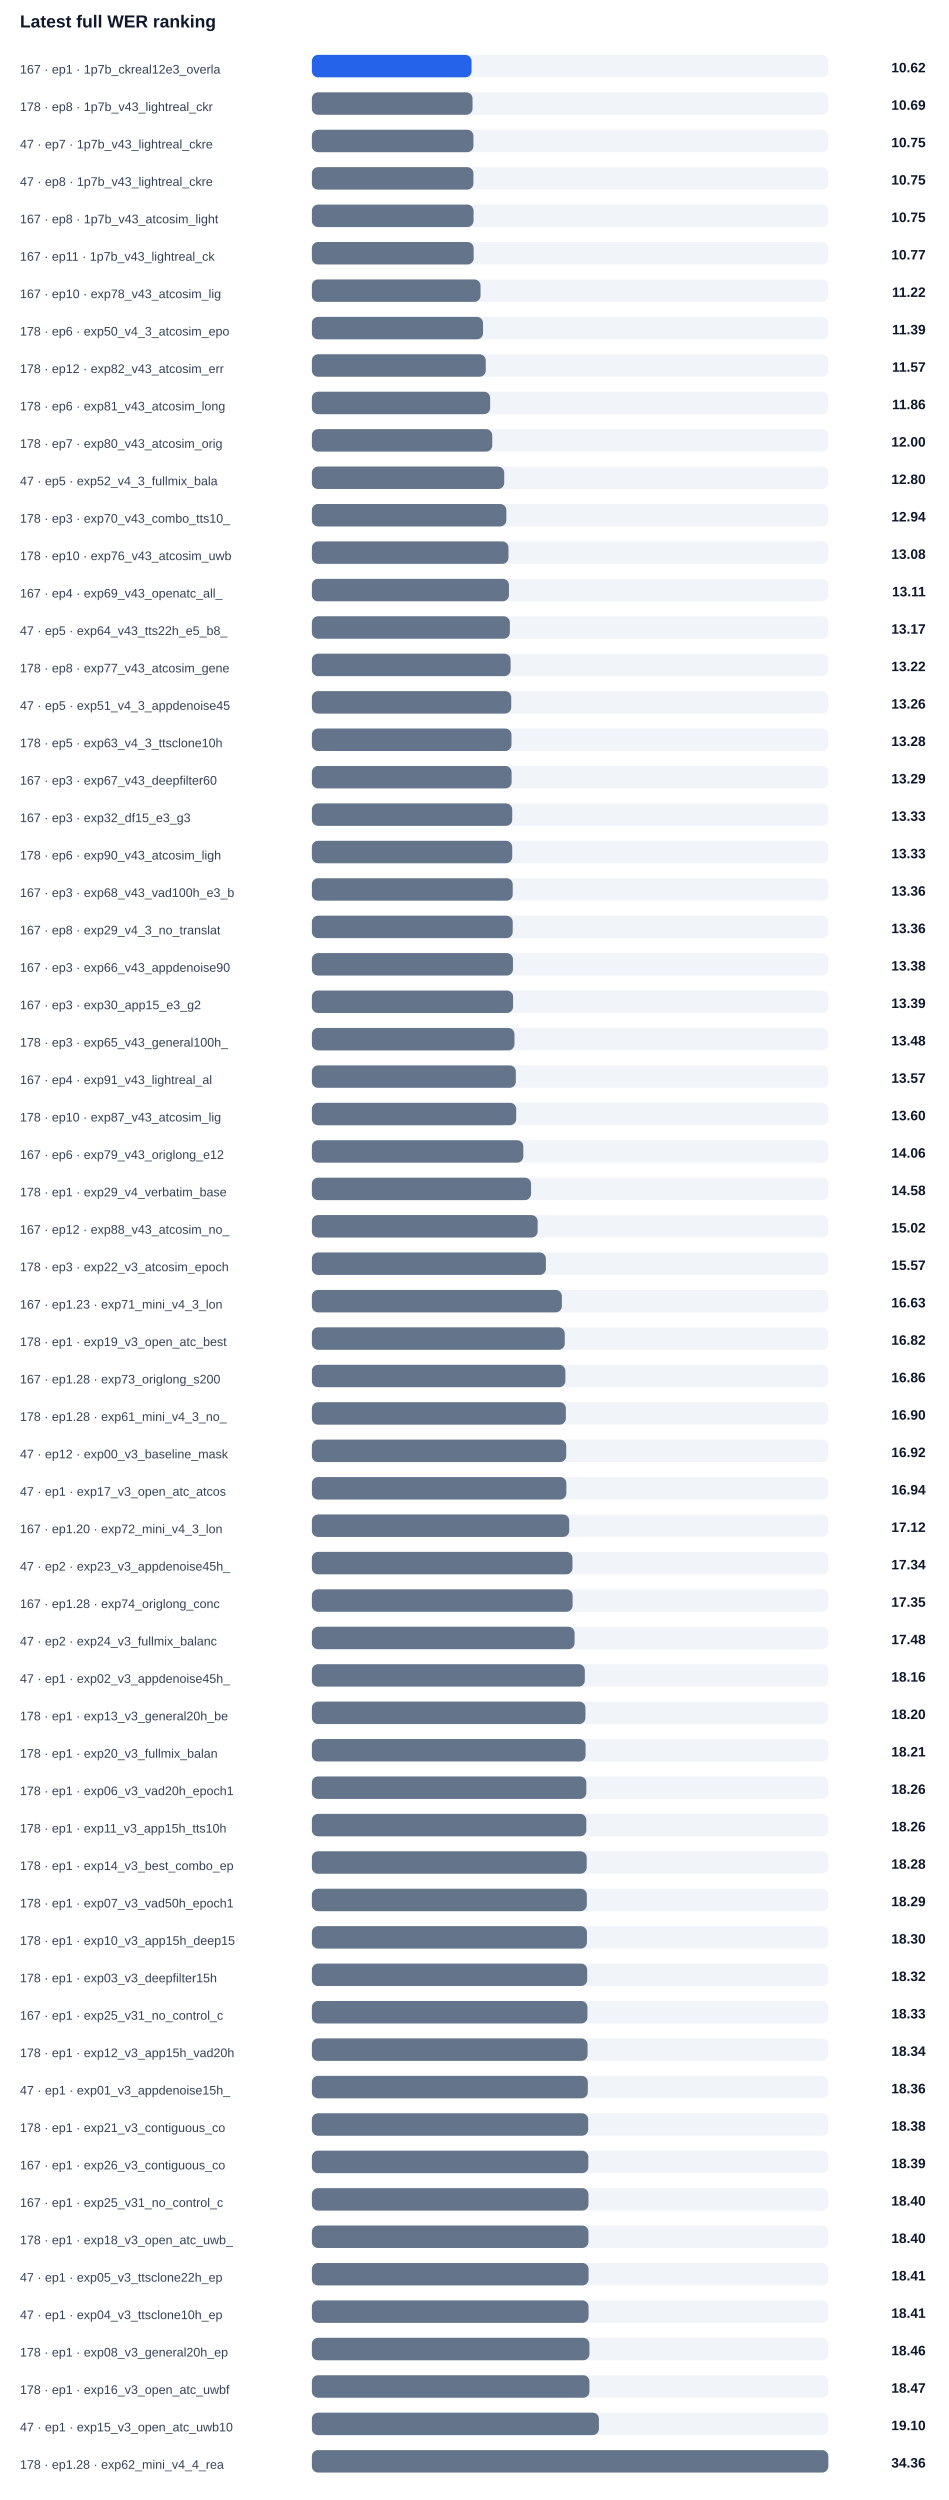
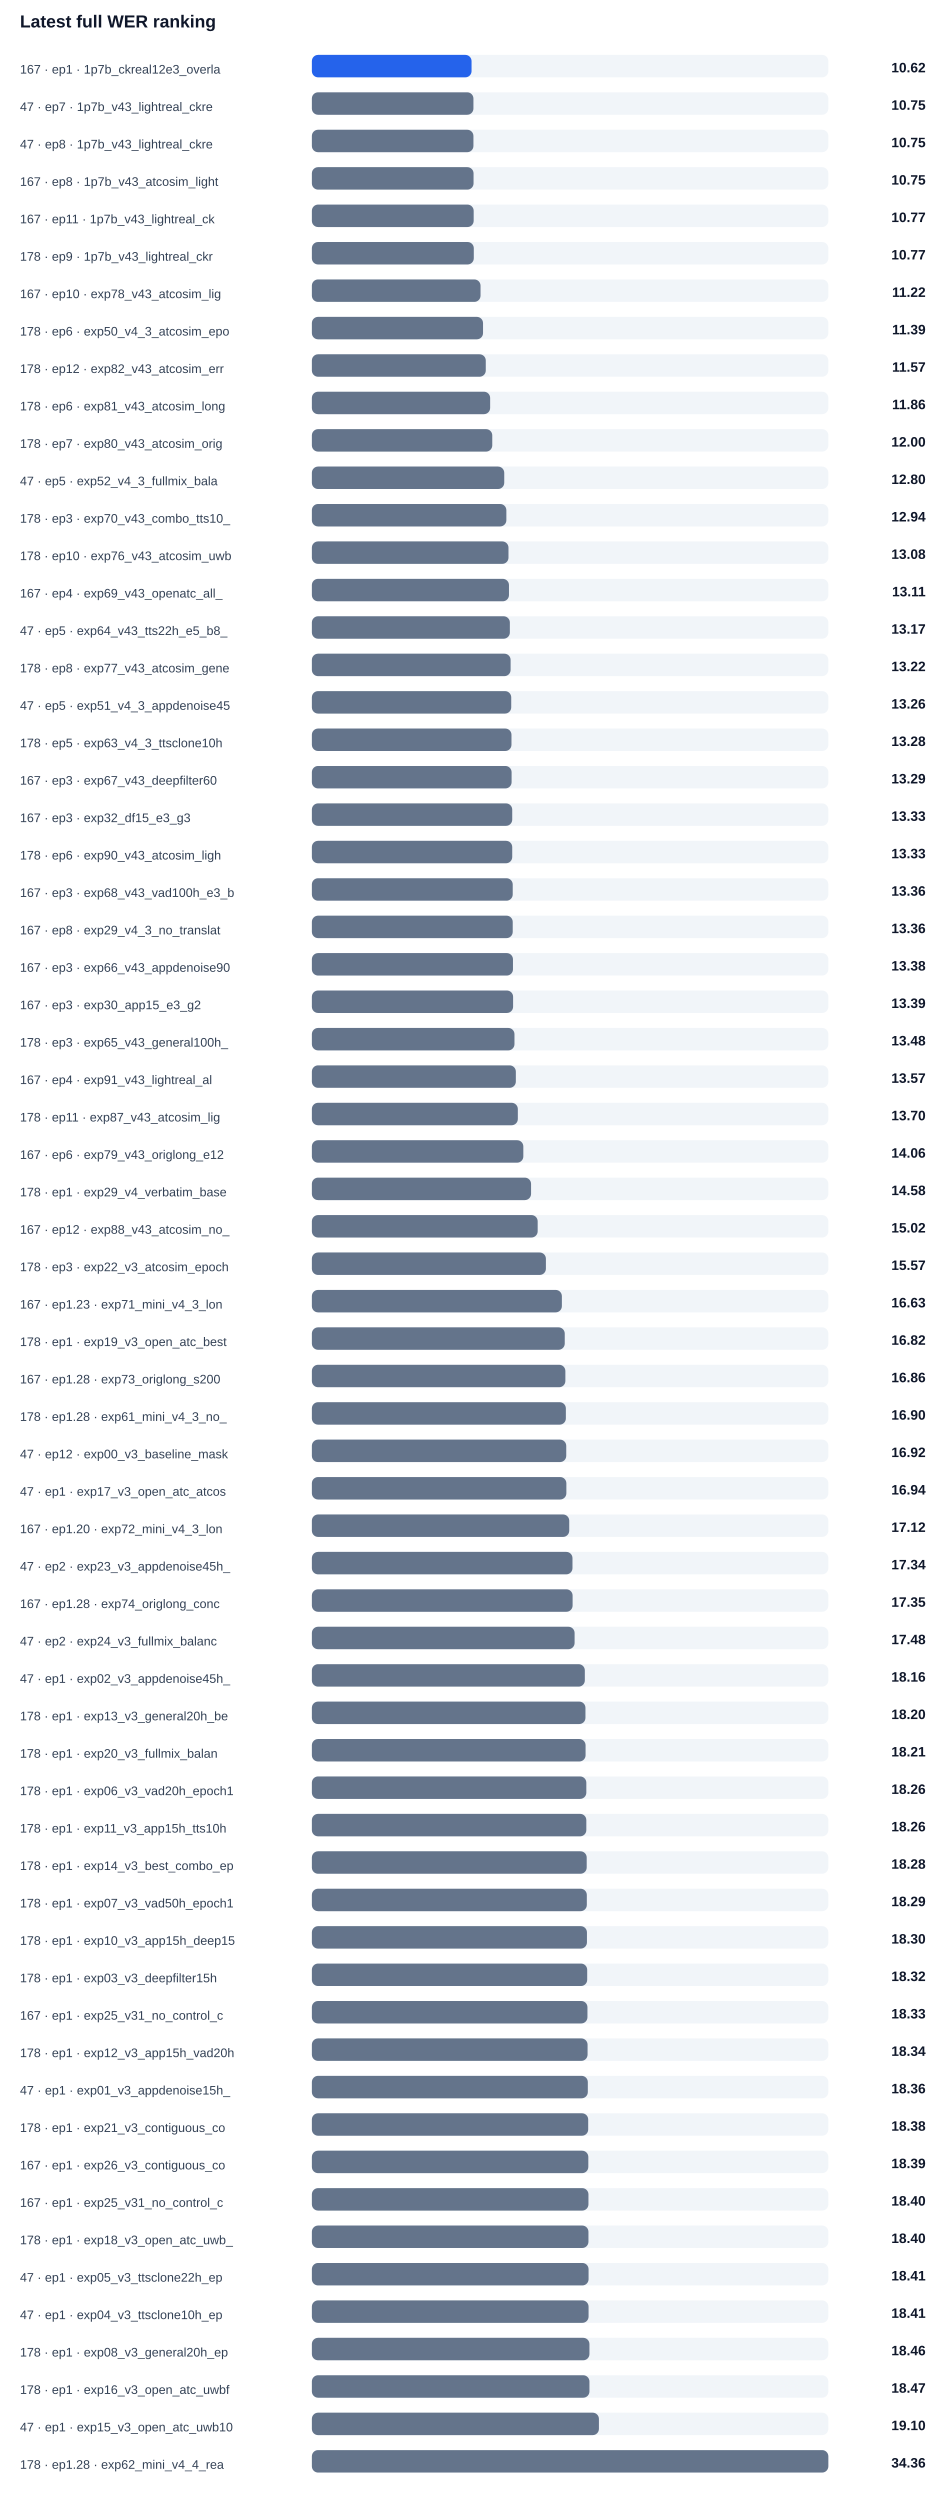
<svg xmlns="http://www.w3.org/2000/svg" width="100%" viewBox="0 0 760 2004" style="max-width:760px;background:#ffffff;border:1px solid #e5e7eb;border-radius:10px;">
  <text x="16.0" y="22.0" font-size="14" fill="#0f172a" text-anchor="start" font-family="Arial, sans-serif" font-weight="700">Latest full WER ranking</text>
  <text x="16.0" y="59.0" font-size="10" fill="#334155" text-anchor="start" font-family="Arial, sans-serif" font-weight="400">167 · ep1 · 1p7b_ckreal12e3_overla</text>
  <rect x="250" y="44" width="414" height="18" rx="5" fill="#f1f5f9" />
  <rect x="250" y="44" width="128.0" height="18" rx="5" fill="#2563eb" />
  <text x="742.0" y="58.0" font-size="11" fill="#0f172a" text-anchor="end" font-family="Arial, sans-serif" font-weight="700">10.62</text>
-   <text x="16.0" y="89.0" font-size="10" fill="#334155" text-anchor="start" font-family="Arial, sans-serif" font-weight="400">178 · ep8 · 1p7b_v43_lightreal_ckr</text>
+   <text x="16.0" y="89.0" font-size="10" fill="#334155" text-anchor="start" font-family="Arial, sans-serif" font-weight="400">47 · ep7 · 1p7b_v43_lightreal_ckre</text>
  <rect x="250" y="74" width="414" height="18" rx="5" fill="#f1f5f9" />
-   <rect x="250" y="74" width="128.8" height="18" rx="5" fill="#64748b" />
-   <text x="742.0" y="88.0" font-size="11" fill="#0f172a" text-anchor="end" font-family="Arial, sans-serif" font-weight="700">10.69</text>
-   <text x="16.0" y="119.0" font-size="10" fill="#334155" text-anchor="start" font-family="Arial, sans-serif" font-weight="400">47 · ep7 · 1p7b_v43_lightreal_ckre</text>
+   <rect x="250" y="74" width="129.5" height="18" rx="5" fill="#64748b" />
+   <text x="742.0" y="88.0" font-size="11" fill="#0f172a" text-anchor="end" font-family="Arial, sans-serif" font-weight="700">10.75</text>
+   <text x="16.0" y="119.0" font-size="10" fill="#334155" text-anchor="start" font-family="Arial, sans-serif" font-weight="400">47 · ep8 · 1p7b_v43_lightreal_ckre</text>
  <rect x="250" y="104" width="414" height="18" rx="5" fill="#f1f5f9" />
  <rect x="250" y="104" width="129.5" height="18" rx="5" fill="#64748b" />
  <text x="742.0" y="118.0" font-size="11" fill="#0f172a" text-anchor="end" font-family="Arial, sans-serif" font-weight="700">10.75</text>
-   <text x="16.0" y="149.0" font-size="10" fill="#334155" text-anchor="start" font-family="Arial, sans-serif" font-weight="400">47 · ep8 · 1p7b_v43_lightreal_ckre</text>
+   <text x="16.0" y="149.0" font-size="10" fill="#334155" text-anchor="start" font-family="Arial, sans-serif" font-weight="400">167 · ep8 · 1p7b_v43_atcosim_light</text>
  <rect x="250" y="134" width="414" height="18" rx="5" fill="#f1f5f9" />
-   <rect x="250" y="134" width="129.5" height="18" rx="5" fill="#64748b" />
+   <rect x="250" y="134" width="129.6" height="18" rx="5" fill="#64748b" />
  <text x="742.0" y="148.0" font-size="11" fill="#0f172a" text-anchor="end" font-family="Arial, sans-serif" font-weight="700">10.75</text>
-   <text x="16.0" y="179.0" font-size="10" fill="#334155" text-anchor="start" font-family="Arial, sans-serif" font-weight="400">167 · ep8 · 1p7b_v43_atcosim_light</text>
+   <text x="16.0" y="179.0" font-size="10" fill="#334155" text-anchor="start" font-family="Arial, sans-serif" font-weight="400">167 · ep11 · 1p7b_v43_lightreal_ck</text>
  <rect x="250" y="164" width="414" height="18" rx="5" fill="#f1f5f9" />
-   <rect x="250" y="164" width="129.6" height="18" rx="5" fill="#64748b" />
-   <text x="742.0" y="178.0" font-size="11" fill="#0f172a" text-anchor="end" font-family="Arial, sans-serif" font-weight="700">10.75</text>
-   <text x="16.0" y="209.0" font-size="10" fill="#334155" text-anchor="start" font-family="Arial, sans-serif" font-weight="400">167 · ep11 · 1p7b_v43_lightreal_ck</text>
+   <rect x="250" y="164" width="129.7" height="18" rx="5" fill="#64748b" />
+   <text x="742.0" y="178.0" font-size="11" fill="#0f172a" text-anchor="end" font-family="Arial, sans-serif" font-weight="700">10.77</text>
+   <text x="16.0" y="209.0" font-size="10" fill="#334155" text-anchor="start" font-family="Arial, sans-serif" font-weight="400">178 · ep9 · 1p7b_v43_lightreal_ckr</text>
  <rect x="250" y="194" width="414" height="18" rx="5" fill="#f1f5f9" />
-   <rect x="250" y="194" width="129.7" height="18" rx="5" fill="#64748b" />
+   <rect x="250" y="194" width="129.8" height="18" rx="5" fill="#64748b" />
  <text x="742.0" y="208.0" font-size="11" fill="#0f172a" text-anchor="end" font-family="Arial, sans-serif" font-weight="700">10.77</text>
  <text x="16.0" y="239.0" font-size="10" fill="#334155" text-anchor="start" font-family="Arial, sans-serif" font-weight="400">167 · ep10 · exp78_v43_atcosim_lig</text>
  <rect x="250" y="224" width="414" height="18" rx="5" fill="#f1f5f9" />
  <rect x="250" y="224" width="135.2" height="18" rx="5" fill="#64748b" />
  <text x="742.0" y="238.0" font-size="11" fill="#0f172a" text-anchor="end" font-family="Arial, sans-serif" font-weight="700">11.22</text>
  <text x="16.0" y="269.0" font-size="10" fill="#334155" text-anchor="start" font-family="Arial, sans-serif" font-weight="400">178 · ep6 · exp50_v4_3_atcosim_epo</text>
  <rect x="250" y="254" width="414" height="18" rx="5" fill="#f1f5f9" />
  <rect x="250" y="254" width="137.2" height="18" rx="5" fill="#64748b" />
  <text x="742.0" y="268.0" font-size="11" fill="#0f172a" text-anchor="end" font-family="Arial, sans-serif" font-weight="700">11.39</text>
  <text x="16.0" y="299.0" font-size="10" fill="#334155" text-anchor="start" font-family="Arial, sans-serif" font-weight="400">178 · ep12 · exp82_v43_atcosim_err</text>
  <rect x="250" y="284" width="414" height="18" rx="5" fill="#f1f5f9" />
  <rect x="250" y="284" width="139.4" height="18" rx="5" fill="#64748b" />
  <text x="742.0" y="298.0" font-size="11" fill="#0f172a" text-anchor="end" font-family="Arial, sans-serif" font-weight="700">11.57</text>
  <text x="16.0" y="329.0" font-size="10" fill="#334155" text-anchor="start" font-family="Arial, sans-serif" font-weight="400">178 · ep6 · exp81_v43_atcosim_long</text>
  <rect x="250" y="314" width="414" height="18" rx="5" fill="#f1f5f9" />
  <rect x="250" y="314" width="142.9" height="18" rx="5" fill="#64748b" />
  <text x="742.0" y="328.0" font-size="11" fill="#0f172a" text-anchor="end" font-family="Arial, sans-serif" font-weight="700">11.86</text>
  <text x="16.0" y="359.0" font-size="10" fill="#334155" text-anchor="start" font-family="Arial, sans-serif" font-weight="400">178 · ep7 · exp80_v43_atcosim_orig</text>
  <rect x="250" y="344" width="414" height="18" rx="5" fill="#f1f5f9" />
  <rect x="250" y="344" width="144.6" height="18" rx="5" fill="#64748b" />
  <text x="742.0" y="358.0" font-size="11" fill="#0f172a" text-anchor="end" font-family="Arial, sans-serif" font-weight="700">12.00</text>
  <text x="16.0" y="389.0" font-size="10" fill="#334155" text-anchor="start" font-family="Arial, sans-serif" font-weight="400">47 · ep5 · exp52_v4_3_fullmix_bala</text>
  <rect x="250" y="374" width="414" height="18" rx="5" fill="#f1f5f9" />
  <rect x="250" y="374" width="154.2" height="18" rx="5" fill="#64748b" />
  <text x="742.0" y="388.0" font-size="11" fill="#0f172a" text-anchor="end" font-family="Arial, sans-serif" font-weight="700">12.80</text>
  <text x="16.0" y="419.0" font-size="10" fill="#334155" text-anchor="start" font-family="Arial, sans-serif" font-weight="400">178 · ep3 · exp70_v43_combo_tts10_</text>
  <rect x="250" y="404" width="414" height="18" rx="5" fill="#f1f5f9" />
  <rect x="250" y="404" width="155.9" height="18" rx="5" fill="#64748b" />
  <text x="742.0" y="418.0" font-size="11" fill="#0f172a" text-anchor="end" font-family="Arial, sans-serif" font-weight="700">12.94</text>
  <text x="16.0" y="449.0" font-size="10" fill="#334155" text-anchor="start" font-family="Arial, sans-serif" font-weight="400">178 · ep10 · exp76_v43_atcosim_uwb</text>
  <rect x="250" y="434" width="414" height="18" rx="5" fill="#f1f5f9" />
  <rect x="250" y="434" width="157.6" height="18" rx="5" fill="#64748b" />
  <text x="742.0" y="448.0" font-size="11" fill="#0f172a" text-anchor="end" font-family="Arial, sans-serif" font-weight="700">13.08</text>
  <text x="16.0" y="479.0" font-size="10" fill="#334155" text-anchor="start" font-family="Arial, sans-serif" font-weight="400">167 · ep4 · exp69_v43_openatc_all_</text>
  <rect x="250" y="464" width="414" height="18" rx="5" fill="#f1f5f9" />
  <rect x="250" y="464" width="158.0" height="18" rx="5" fill="#64748b" />
  <text x="742.0" y="478.0" font-size="11" fill="#0f172a" text-anchor="end" font-family="Arial, sans-serif" font-weight="700">13.11</text>
  <text x="16.0" y="509.0" font-size="10" fill="#334155" text-anchor="start" font-family="Arial, sans-serif" font-weight="400">47 · ep5 · exp64_v43_tts22h_e5_b8_</text>
  <rect x="250" y="494" width="414" height="18" rx="5" fill="#f1f5f9" />
  <rect x="250" y="494" width="158.7" height="18" rx="5" fill="#64748b" />
  <text x="742.0" y="508.0" font-size="11" fill="#0f172a" text-anchor="end" font-family="Arial, sans-serif" font-weight="700">13.17</text>
  <text x="16.0" y="539.0" font-size="10" fill="#334155" text-anchor="start" font-family="Arial, sans-serif" font-weight="400">178 · ep8 · exp77_v43_atcosim_gene</text>
  <rect x="250" y="524" width="414" height="18" rx="5" fill="#f1f5f9" />
  <rect x="250" y="524" width="159.3" height="18" rx="5" fill="#64748b" />
  <text x="742.0" y="538.0" font-size="11" fill="#0f172a" text-anchor="end" font-family="Arial, sans-serif" font-weight="700">13.22</text>
  <text x="16.0" y="569.0" font-size="10" fill="#334155" text-anchor="start" font-family="Arial, sans-serif" font-weight="400">47 · ep5 · exp51_v4_3_appdenoise45</text>
  <rect x="250" y="554" width="414" height="18" rx="5" fill="#f1f5f9" />
  <rect x="250" y="554" width="159.8" height="18" rx="5" fill="#64748b" />
  <text x="742.0" y="568.0" font-size="11" fill="#0f172a" text-anchor="end" font-family="Arial, sans-serif" font-weight="700">13.26</text>
  <text x="16.0" y="599.0" font-size="10" fill="#334155" text-anchor="start" font-family="Arial, sans-serif" font-weight="400">178 · ep5 · exp63_v4_3_ttsclone10h</text>
  <rect x="250" y="584" width="414" height="18" rx="5" fill="#f1f5f9" />
  <rect x="250" y="584" width="160.0" height="18" rx="5" fill="#64748b" />
  <text x="742.0" y="598.0" font-size="11" fill="#0f172a" text-anchor="end" font-family="Arial, sans-serif" font-weight="700">13.28</text>
  <text x="16.0" y="629.0" font-size="10" fill="#334155" text-anchor="start" font-family="Arial, sans-serif" font-weight="400">167 · ep3 · exp67_v43_deepfilter60</text>
  <rect x="250" y="614" width="414" height="18" rx="5" fill="#f1f5f9" />
  <rect x="250" y="614" width="160.1" height="18" rx="5" fill="#64748b" />
  <text x="742.0" y="628.0" font-size="11" fill="#0f172a" text-anchor="end" font-family="Arial, sans-serif" font-weight="700">13.29</text>
  <text x="16.0" y="659.0" font-size="10" fill="#334155" text-anchor="start" font-family="Arial, sans-serif" font-weight="400">167 · ep3 · exp32_df15_e3_g3</text>
  <rect x="250" y="644" width="414" height="18" rx="5" fill="#f1f5f9" />
  <rect x="250" y="644" width="160.6" height="18" rx="5" fill="#64748b" />
  <text x="742.0" y="658.0" font-size="11" fill="#0f172a" text-anchor="end" font-family="Arial, sans-serif" font-weight="700">13.33</text>
  <text x="16.0" y="689.0" font-size="10" fill="#334155" text-anchor="start" font-family="Arial, sans-serif" font-weight="400">178 · ep6 · exp90_v43_atcosim_ligh</text>
  <rect x="250" y="674" width="414" height="18" rx="5" fill="#f1f5f9" />
  <rect x="250" y="674" width="160.6" height="18" rx="5" fill="#64748b" />
  <text x="742.0" y="688.0" font-size="11" fill="#0f172a" text-anchor="end" font-family="Arial, sans-serif" font-weight="700">13.33</text>
  <text x="16.0" y="719.0" font-size="10" fill="#334155" text-anchor="start" font-family="Arial, sans-serif" font-weight="400">167 · ep3 · exp68_v43_vad100h_e3_b</text>
  <rect x="250" y="704" width="414" height="18" rx="5" fill="#f1f5f9" />
  <rect x="250" y="704" width="161.0" height="18" rx="5" fill="#64748b" />
  <text x="742.0" y="718.0" font-size="11" fill="#0f172a" text-anchor="end" font-family="Arial, sans-serif" font-weight="700">13.36</text>
  <text x="16.0" y="749.0" font-size="10" fill="#334155" text-anchor="start" font-family="Arial, sans-serif" font-weight="400">167 · ep8 · exp29_v4_3_no_translat</text>
  <rect x="250" y="734" width="414" height="18" rx="5" fill="#f1f5f9" />
  <rect x="250" y="734" width="161.0" height="18" rx="5" fill="#64748b" />
  <text x="742.0" y="748.0" font-size="11" fill="#0f172a" text-anchor="end" font-family="Arial, sans-serif" font-weight="700">13.36</text>
  <text x="16.0" y="779.0" font-size="10" fill="#334155" text-anchor="start" font-family="Arial, sans-serif" font-weight="400">167 · ep3 · exp66_v43_appdenoise90</text>
  <rect x="250" y="764" width="414" height="18" rx="5" fill="#f1f5f9" />
  <rect x="250" y="764" width="161.2" height="18" rx="5" fill="#64748b" />
  <text x="742.0" y="778.0" font-size="11" fill="#0f172a" text-anchor="end" font-family="Arial, sans-serif" font-weight="700">13.38</text>
  <text x="16.0" y="809.0" font-size="10" fill="#334155" text-anchor="start" font-family="Arial, sans-serif" font-weight="400">167 · ep3 · exp30_app15_e3_g2</text>
  <rect x="250" y="794" width="414" height="18" rx="5" fill="#f1f5f9" />
  <rect x="250" y="794" width="161.3" height="18" rx="5" fill="#64748b" />
  <text x="742.0" y="808.0" font-size="11" fill="#0f172a" text-anchor="end" font-family="Arial, sans-serif" font-weight="700">13.39</text>
  <text x="16.0" y="839.0" font-size="10" fill="#334155" text-anchor="start" font-family="Arial, sans-serif" font-weight="400">178 · ep3 · exp65_v43_general100h_</text>
  <rect x="250" y="824" width="414" height="18" rx="5" fill="#f1f5f9" />
  <rect x="250" y="824" width="162.4" height="18" rx="5" fill="#64748b" />
  <text x="742.0" y="838.0" font-size="11" fill="#0f172a" text-anchor="end" font-family="Arial, sans-serif" font-weight="700">13.48</text>
  <text x="16.0" y="869.0" font-size="10" fill="#334155" text-anchor="start" font-family="Arial, sans-serif" font-weight="400">167 · ep4 · exp91_v43_lightreal_al</text>
  <rect x="250" y="854" width="414" height="18" rx="5" fill="#f1f5f9" />
  <rect x="250" y="854" width="163.5" height="18" rx="5" fill="#64748b" />
  <text x="742.0" y="868.0" font-size="11" fill="#0f172a" text-anchor="end" font-family="Arial, sans-serif" font-weight="700">13.57</text>
-   <text x="16.0" y="899.0" font-size="10" fill="#334155" text-anchor="start" font-family="Arial, sans-serif" font-weight="400">178 · ep10 · exp87_v43_atcosim_lig</text>
+   <text x="16.0" y="899.0" font-size="10" fill="#334155" text-anchor="start" font-family="Arial, sans-serif" font-weight="400">178 · ep11 · exp87_v43_atcosim_lig</text>
  <rect x="250" y="884" width="414" height="18" rx="5" fill="#f1f5f9" />
-   <rect x="250" y="884" width="163.8" height="18" rx="5" fill="#64748b" />
-   <text x="742.0" y="898.0" font-size="11" fill="#0f172a" text-anchor="end" font-family="Arial, sans-serif" font-weight="700">13.60</text>
+   <rect x="250" y="884" width="165.1" height="18" rx="5" fill="#64748b" />
+   <text x="742.0" y="898.0" font-size="11" fill="#0f172a" text-anchor="end" font-family="Arial, sans-serif" font-weight="700">13.70</text>
  <text x="16.0" y="929.0" font-size="10" fill="#334155" text-anchor="start" font-family="Arial, sans-serif" font-weight="400">167 · ep6 · exp79_v43_origlong_e12</text>
  <rect x="250" y="914" width="414" height="18" rx="5" fill="#f1f5f9" />
  <rect x="250" y="914" width="169.5" height="18" rx="5" fill="#64748b" />
  <text x="742.0" y="928.0" font-size="11" fill="#0f172a" text-anchor="end" font-family="Arial, sans-serif" font-weight="700">14.06</text>
  <text x="16.0" y="959.0" font-size="10" fill="#334155" text-anchor="start" font-family="Arial, sans-serif" font-weight="400">178 · ep1 · exp29_v4_verbatim_base</text>
  <rect x="250" y="944" width="414" height="18" rx="5" fill="#f1f5f9" />
  <rect x="250" y="944" width="175.7" height="18" rx="5" fill="#64748b" />
  <text x="742.0" y="958.0" font-size="11" fill="#0f172a" text-anchor="end" font-family="Arial, sans-serif" font-weight="700">14.58</text>
  <text x="16.0" y="989.0" font-size="10" fill="#334155" text-anchor="start" font-family="Arial, sans-serif" font-weight="400">167 · ep12 · exp88_v43_atcosim_no_</text>
  <rect x="250" y="974" width="414" height="18" rx="5" fill="#f1f5f9" />
  <rect x="250" y="974" width="181.0" height="18" rx="5" fill="#64748b" />
  <text x="742.0" y="988.0" font-size="11" fill="#0f172a" text-anchor="end" font-family="Arial, sans-serif" font-weight="700">15.02</text>
  <text x="16.0" y="1019.0" font-size="10" fill="#334155" text-anchor="start" font-family="Arial, sans-serif" font-weight="400">178 · ep3 · exp22_v3_atcosim_epoch</text>
  <rect x="250" y="1004" width="414" height="18" rx="5" fill="#f1f5f9" />
  <rect x="250" y="1004" width="187.6" height="18" rx="5" fill="#64748b" />
  <text x="742.0" y="1018.0" font-size="11" fill="#0f172a" text-anchor="end" font-family="Arial, sans-serif" font-weight="700">15.57</text>
  <text x="16.0" y="1049.0" font-size="10" fill="#334155" text-anchor="start" font-family="Arial, sans-serif" font-weight="400">167 · ep1.23 · exp71_mini_v4_3_lon</text>
  <rect x="250" y="1034" width="414" height="18" rx="5" fill="#f1f5f9" />
  <rect x="250" y="1034" width="200.4" height="18" rx="5" fill="#64748b" />
  <text x="742.0" y="1048.0" font-size="11" fill="#0f172a" text-anchor="end" font-family="Arial, sans-serif" font-weight="700">16.63</text>
  <text x="16.0" y="1079.0" font-size="10" fill="#334155" text-anchor="start" font-family="Arial, sans-serif" font-weight="400">178 · ep1 · exp19_v3_open_atc_best</text>
  <rect x="250" y="1064" width="414" height="18" rx="5" fill="#f1f5f9" />
  <rect x="250" y="1064" width="202.7" height="18" rx="5" fill="#64748b" />
  <text x="742.0" y="1078.0" font-size="11" fill="#0f172a" text-anchor="end" font-family="Arial, sans-serif" font-weight="700">16.82</text>
  <text x="16.0" y="1109.0" font-size="10" fill="#334155" text-anchor="start" font-family="Arial, sans-serif" font-weight="400">167 · ep1.28 · exp73_origlong_s200</text>
  <rect x="250" y="1094" width="414" height="18" rx="5" fill="#f1f5f9" />
  <rect x="250" y="1094" width="203.2" height="18" rx="5" fill="#64748b" />
  <text x="742.0" y="1108.0" font-size="11" fill="#0f172a" text-anchor="end" font-family="Arial, sans-serif" font-weight="700">16.86</text>
  <text x="16.0" y="1139.0" font-size="10" fill="#334155" text-anchor="start" font-family="Arial, sans-serif" font-weight="400">178 · ep1.28 · exp61_mini_v4_3_no_</text>
  <rect x="250" y="1124" width="414" height="18" rx="5" fill="#f1f5f9" />
  <rect x="250" y="1124" width="203.6" height="18" rx="5" fill="#64748b" />
  <text x="742.0" y="1138.0" font-size="11" fill="#0f172a" text-anchor="end" font-family="Arial, sans-serif" font-weight="700">16.90</text>
  <text x="16.0" y="1169.0" font-size="10" fill="#334155" text-anchor="start" font-family="Arial, sans-serif" font-weight="400">47 · ep12 · exp00_v3_baseline_mask</text>
  <rect x="250" y="1154" width="414" height="18" rx="5" fill="#f1f5f9" />
  <rect x="250" y="1154" width="203.9" height="18" rx="5" fill="#64748b" />
  <text x="742.0" y="1168.0" font-size="11" fill="#0f172a" text-anchor="end" font-family="Arial, sans-serif" font-weight="700">16.92</text>
  <text x="16.0" y="1199.0" font-size="10" fill="#334155" text-anchor="start" font-family="Arial, sans-serif" font-weight="400">47 · ep1 · exp17_v3_open_atc_atcos</text>
  <rect x="250" y="1184" width="414" height="18" rx="5" fill="#f1f5f9" />
  <rect x="250" y="1184" width="204.0" height="18" rx="5" fill="#64748b" />
  <text x="742.0" y="1198.0" font-size="11" fill="#0f172a" text-anchor="end" font-family="Arial, sans-serif" font-weight="700">16.94</text>
  <text x="16.0" y="1229.0" font-size="10" fill="#334155" text-anchor="start" font-family="Arial, sans-serif" font-weight="400">167 · ep1.20 · exp72_mini_v4_3_lon</text>
  <rect x="250" y="1214" width="414" height="18" rx="5" fill="#f1f5f9" />
  <rect x="250" y="1214" width="206.3" height="18" rx="5" fill="#64748b" />
  <text x="742.0" y="1228.0" font-size="11" fill="#0f172a" text-anchor="end" font-family="Arial, sans-serif" font-weight="700">17.12</text>
  <text x="16.0" y="1259.0" font-size="10" fill="#334155" text-anchor="start" font-family="Arial, sans-serif" font-weight="400">47 · ep2 · exp23_v3_appdenoise45h_</text>
  <rect x="250" y="1244" width="414" height="18" rx="5" fill="#f1f5f9" />
  <rect x="250" y="1244" width="208.9" height="18" rx="5" fill="#64748b" />
  <text x="742.0" y="1258.0" font-size="11" fill="#0f172a" text-anchor="end" font-family="Arial, sans-serif" font-weight="700">17.34</text>
  <text x="16.0" y="1289.0" font-size="10" fill="#334155" text-anchor="start" font-family="Arial, sans-serif" font-weight="400">167 · ep1.28 · exp74_origlong_conc</text>
  <rect x="250" y="1274" width="414" height="18" rx="5" fill="#f1f5f9" />
  <rect x="250" y="1274" width="209.0" height="18" rx="5" fill="#64748b" />
  <text x="742.0" y="1288.0" font-size="11" fill="#0f172a" text-anchor="end" font-family="Arial, sans-serif" font-weight="700">17.35</text>
  <text x="16.0" y="1319.0" font-size="10" fill="#334155" text-anchor="start" font-family="Arial, sans-serif" font-weight="400">47 · ep2 · exp24_v3_fullmix_balanc</text>
  <rect x="250" y="1304" width="414" height="18" rx="5" fill="#f1f5f9" />
  <rect x="250" y="1304" width="210.6" height="18" rx="5" fill="#64748b" />
  <text x="742.0" y="1318.0" font-size="11" fill="#0f172a" text-anchor="end" font-family="Arial, sans-serif" font-weight="700">17.48</text>
  <text x="16.0" y="1349.0" font-size="10" fill="#334155" text-anchor="start" font-family="Arial, sans-serif" font-weight="400">47 · ep1 · exp02_v3_appdenoise45h_</text>
  <rect x="250" y="1334" width="414" height="18" rx="5" fill="#f1f5f9" />
  <rect x="250" y="1334" width="218.8" height="18" rx="5" fill="#64748b" />
  <text x="742.0" y="1348.0" font-size="11" fill="#0f172a" text-anchor="end" font-family="Arial, sans-serif" font-weight="700">18.16</text>
  <text x="16.0" y="1379.0" font-size="10" fill="#334155" text-anchor="start" font-family="Arial, sans-serif" font-weight="400">178 · ep1 · exp13_v3_general20h_be</text>
  <rect x="250" y="1364" width="414" height="18" rx="5" fill="#f1f5f9" />
  <rect x="250" y="1364" width="219.3" height="18" rx="5" fill="#64748b" />
  <text x="742.0" y="1378.0" font-size="11" fill="#0f172a" text-anchor="end" font-family="Arial, sans-serif" font-weight="700">18.20</text>
  <text x="16.0" y="1409.0" font-size="10" fill="#334155" text-anchor="start" font-family="Arial, sans-serif" font-weight="400">178 · ep1 · exp20_v3_fullmix_balan</text>
  <rect x="250" y="1394" width="414" height="18" rx="5" fill="#f1f5f9" />
  <rect x="250" y="1394" width="219.4" height="18" rx="5" fill="#64748b" />
  <text x="742.0" y="1408.0" font-size="11" fill="#0f172a" text-anchor="end" font-family="Arial, sans-serif" font-weight="700">18.21</text>
  <text x="16.0" y="1439.0" font-size="10" fill="#334155" text-anchor="start" font-family="Arial, sans-serif" font-weight="400">178 · ep1 · exp06_v3_vad20h_epoch1</text>
  <rect x="250" y="1424" width="414" height="18" rx="5" fill="#f1f5f9" />
  <rect x="250" y="1424" width="220.0" height="18" rx="5" fill="#64748b" />
  <text x="742.0" y="1438.0" font-size="11" fill="#0f172a" text-anchor="end" font-family="Arial, sans-serif" font-weight="700">18.26</text>
  <text x="16.0" y="1469.0" font-size="10" fill="#334155" text-anchor="start" font-family="Arial, sans-serif" font-weight="400">178 · ep1 · exp11_v3_app15h_tts10h</text>
  <rect x="250" y="1454" width="414" height="18" rx="5" fill="#f1f5f9" />
  <rect x="250" y="1454" width="220.0" height="18" rx="5" fill="#64748b" />
  <text x="742.0" y="1468.0" font-size="11" fill="#0f172a" text-anchor="end" font-family="Arial, sans-serif" font-weight="700">18.26</text>
  <text x="16.0" y="1499.0" font-size="10" fill="#334155" text-anchor="start" font-family="Arial, sans-serif" font-weight="400">178 · ep1 · exp14_v3_best_combo_ep</text>
  <rect x="250" y="1484" width="414" height="18" rx="5" fill="#f1f5f9" />
  <rect x="250" y="1484" width="220.3" height="18" rx="5" fill="#64748b" />
  <text x="742.0" y="1498.0" font-size="11" fill="#0f172a" text-anchor="end" font-family="Arial, sans-serif" font-weight="700">18.28</text>
  <text x="16.0" y="1529.0" font-size="10" fill="#334155" text-anchor="start" font-family="Arial, sans-serif" font-weight="400">178 · ep1 · exp07_v3_vad50h_epoch1</text>
  <rect x="250" y="1514" width="414" height="18" rx="5" fill="#f1f5f9" />
  <rect x="250" y="1514" width="220.4" height="18" rx="5" fill="#64748b" />
  <text x="742.0" y="1528.0" font-size="11" fill="#0f172a" text-anchor="end" font-family="Arial, sans-serif" font-weight="700">18.29</text>
  <text x="16.0" y="1559.0" font-size="10" fill="#334155" text-anchor="start" font-family="Arial, sans-serif" font-weight="400">178 · ep1 · exp10_v3_app15h_deep15</text>
  <rect x="250" y="1544" width="414" height="18" rx="5" fill="#f1f5f9" />
  <rect x="250" y="1544" width="220.5" height="18" rx="5" fill="#64748b" />
  <text x="742.0" y="1558.0" font-size="11" fill="#0f172a" text-anchor="end" font-family="Arial, sans-serif" font-weight="700">18.30</text>
  <text x="16.0" y="1589.0" font-size="10" fill="#334155" text-anchor="start" font-family="Arial, sans-serif" font-weight="400">178 · ep1 · exp03_v3_deepfilter15h</text>
  <rect x="250" y="1574" width="414" height="18" rx="5" fill="#f1f5f9" />
  <rect x="250" y="1574" width="220.7" height="18" rx="5" fill="#64748b" />
  <text x="742.0" y="1588.0" font-size="11" fill="#0f172a" text-anchor="end" font-family="Arial, sans-serif" font-weight="700">18.32</text>
  <text x="16.0" y="1619.0" font-size="10" fill="#334155" text-anchor="start" font-family="Arial, sans-serif" font-weight="400">167 · ep1 · exp25_v31_no_control_c</text>
  <rect x="250" y="1604" width="414" height="18" rx="5" fill="#f1f5f9" />
  <rect x="250" y="1604" width="220.9" height="18" rx="5" fill="#64748b" />
  <text x="742.0" y="1618.0" font-size="11" fill="#0f172a" text-anchor="end" font-family="Arial, sans-serif" font-weight="700">18.33</text>
  <text x="16.0" y="1649.0" font-size="10" fill="#334155" text-anchor="start" font-family="Arial, sans-serif" font-weight="400">178 · ep1 · exp12_v3_app15h_vad20h</text>
  <rect x="250" y="1634" width="414" height="18" rx="5" fill="#f1f5f9" />
  <rect x="250" y="1634" width="221.0" height="18" rx="5" fill="#64748b" />
  <text x="742.0" y="1648.0" font-size="11" fill="#0f172a" text-anchor="end" font-family="Arial, sans-serif" font-weight="700">18.34</text>
  <text x="16.0" y="1679.0" font-size="10" fill="#334155" text-anchor="start" font-family="Arial, sans-serif" font-weight="400">47 · ep1 · exp01_v3_appdenoise15h_</text>
  <rect x="250" y="1664" width="414" height="18" rx="5" fill="#f1f5f9" />
  <rect x="250" y="1664" width="221.2" height="18" rx="5" fill="#64748b" />
  <text x="742.0" y="1678.0" font-size="11" fill="#0f172a" text-anchor="end" font-family="Arial, sans-serif" font-weight="700">18.36</text>
  <text x="16.0" y="1709.0" font-size="10" fill="#334155" text-anchor="start" font-family="Arial, sans-serif" font-weight="400">178 · ep1 · exp21_v3_contiguous_co</text>
  <rect x="250" y="1694" width="414" height="18" rx="5" fill="#f1f5f9" />
  <rect x="250" y="1694" width="221.5" height="18" rx="5" fill="#64748b" />
  <text x="742.0" y="1708.0" font-size="11" fill="#0f172a" text-anchor="end" font-family="Arial, sans-serif" font-weight="700">18.38</text>
  <text x="16.0" y="1739.0" font-size="10" fill="#334155" text-anchor="start" font-family="Arial, sans-serif" font-weight="400">167 · ep1 · exp26_v3_contiguous_co</text>
  <rect x="250" y="1724" width="414" height="18" rx="5" fill="#f1f5f9" />
  <rect x="250" y="1724" width="221.6" height="18" rx="5" fill="#64748b" />
  <text x="742.0" y="1738.0" font-size="11" fill="#0f172a" text-anchor="end" font-family="Arial, sans-serif" font-weight="700">18.39</text>
  <text x="16.0" y="1769.0" font-size="10" fill="#334155" text-anchor="start" font-family="Arial, sans-serif" font-weight="400">167 · ep1 · exp25_v31_no_control_c</text>
  <rect x="250" y="1754" width="414" height="18" rx="5" fill="#f1f5f9" />
  <rect x="250" y="1754" width="221.7" height="18" rx="5" fill="#64748b" />
  <text x="742.0" y="1768.0" font-size="11" fill="#0f172a" text-anchor="end" font-family="Arial, sans-serif" font-weight="700">18.40</text>
  <text x="16.0" y="1799.0" font-size="10" fill="#334155" text-anchor="start" font-family="Arial, sans-serif" font-weight="400">178 · ep1 · exp18_v3_open_atc_uwb_</text>
  <rect x="250" y="1784" width="414" height="18" rx="5" fill="#f1f5f9" />
  <rect x="250" y="1784" width="221.7" height="18" rx="5" fill="#64748b" />
  <text x="742.0" y="1798.0" font-size="11" fill="#0f172a" text-anchor="end" font-family="Arial, sans-serif" font-weight="700">18.40</text>
  <text x="16.0" y="1829.0" font-size="10" fill="#334155" text-anchor="start" font-family="Arial, sans-serif" font-weight="400">47 · ep1 · exp05_v3_ttsclone22h_ep</text>
  <rect x="250" y="1814" width="414" height="18" rx="5" fill="#f1f5f9" />
  <rect x="250" y="1814" width="221.8" height="18" rx="5" fill="#64748b" />
  <text x="742.0" y="1828.0" font-size="11" fill="#0f172a" text-anchor="end" font-family="Arial, sans-serif" font-weight="700">18.41</text>
  <text x="16.0" y="1859.0" font-size="10" fill="#334155" text-anchor="start" font-family="Arial, sans-serif" font-weight="400">47 · ep1 · exp04_v3_ttsclone10h_ep</text>
  <rect x="250" y="1844" width="414" height="18" rx="5" fill="#f1f5f9" />
  <rect x="250" y="1844" width="221.8" height="18" rx="5" fill="#64748b" />
  <text x="742.0" y="1858.0" font-size="11" fill="#0f172a" text-anchor="end" font-family="Arial, sans-serif" font-weight="700">18.41</text>
  <text x="16.0" y="1889.0" font-size="10" fill="#334155" text-anchor="start" font-family="Arial, sans-serif" font-weight="400">178 · ep1 · exp08_v3_general20h_ep</text>
  <rect x="250" y="1874" width="414" height="18" rx="5" fill="#f1f5f9" />
  <rect x="250" y="1874" width="222.5" height="18" rx="5" fill="#64748b" />
  <text x="742.0" y="1888.0" font-size="11" fill="#0f172a" text-anchor="end" font-family="Arial, sans-serif" font-weight="700">18.46</text>
  <text x="16.0" y="1919.0" font-size="10" fill="#334155" text-anchor="start" font-family="Arial, sans-serif" font-weight="400">178 · ep1 · exp16_v3_open_atc_uwbf</text>
  <rect x="250" y="1904" width="414" height="18" rx="5" fill="#f1f5f9" />
  <rect x="250" y="1904" width="222.5" height="18" rx="5" fill="#64748b" />
  <text x="742.0" y="1918.0" font-size="11" fill="#0f172a" text-anchor="end" font-family="Arial, sans-serif" font-weight="700">18.47</text>
  <text x="16.0" y="1949.0" font-size="10" fill="#334155" text-anchor="start" font-family="Arial, sans-serif" font-weight="400">47 · ep1 · exp15_v3_open_atc_uwb10</text>
  <rect x="250" y="1934" width="414" height="18" rx="5" fill="#f1f5f9" />
  <rect x="250" y="1934" width="230.1" height="18" rx="5" fill="#64748b" />
  <text x="742.0" y="1948.0" font-size="11" fill="#0f172a" text-anchor="end" font-family="Arial, sans-serif" font-weight="700">19.10</text>
  <text x="16.0" y="1979.0" font-size="10" fill="#334155" text-anchor="start" font-family="Arial, sans-serif" font-weight="400">178 · ep1.28 · exp62_mini_v4_4_rea</text>
  <rect x="250" y="1964" width="414" height="18" rx="5" fill="#f1f5f9" />
  <rect x="250" y="1964" width="414.0" height="18" rx="5" fill="#64748b" />
  <text x="742.0" y="1978.0" font-size="11" fill="#0f172a" text-anchor="end" font-family="Arial, sans-serif" font-weight="700">34.36</text>
</svg>
